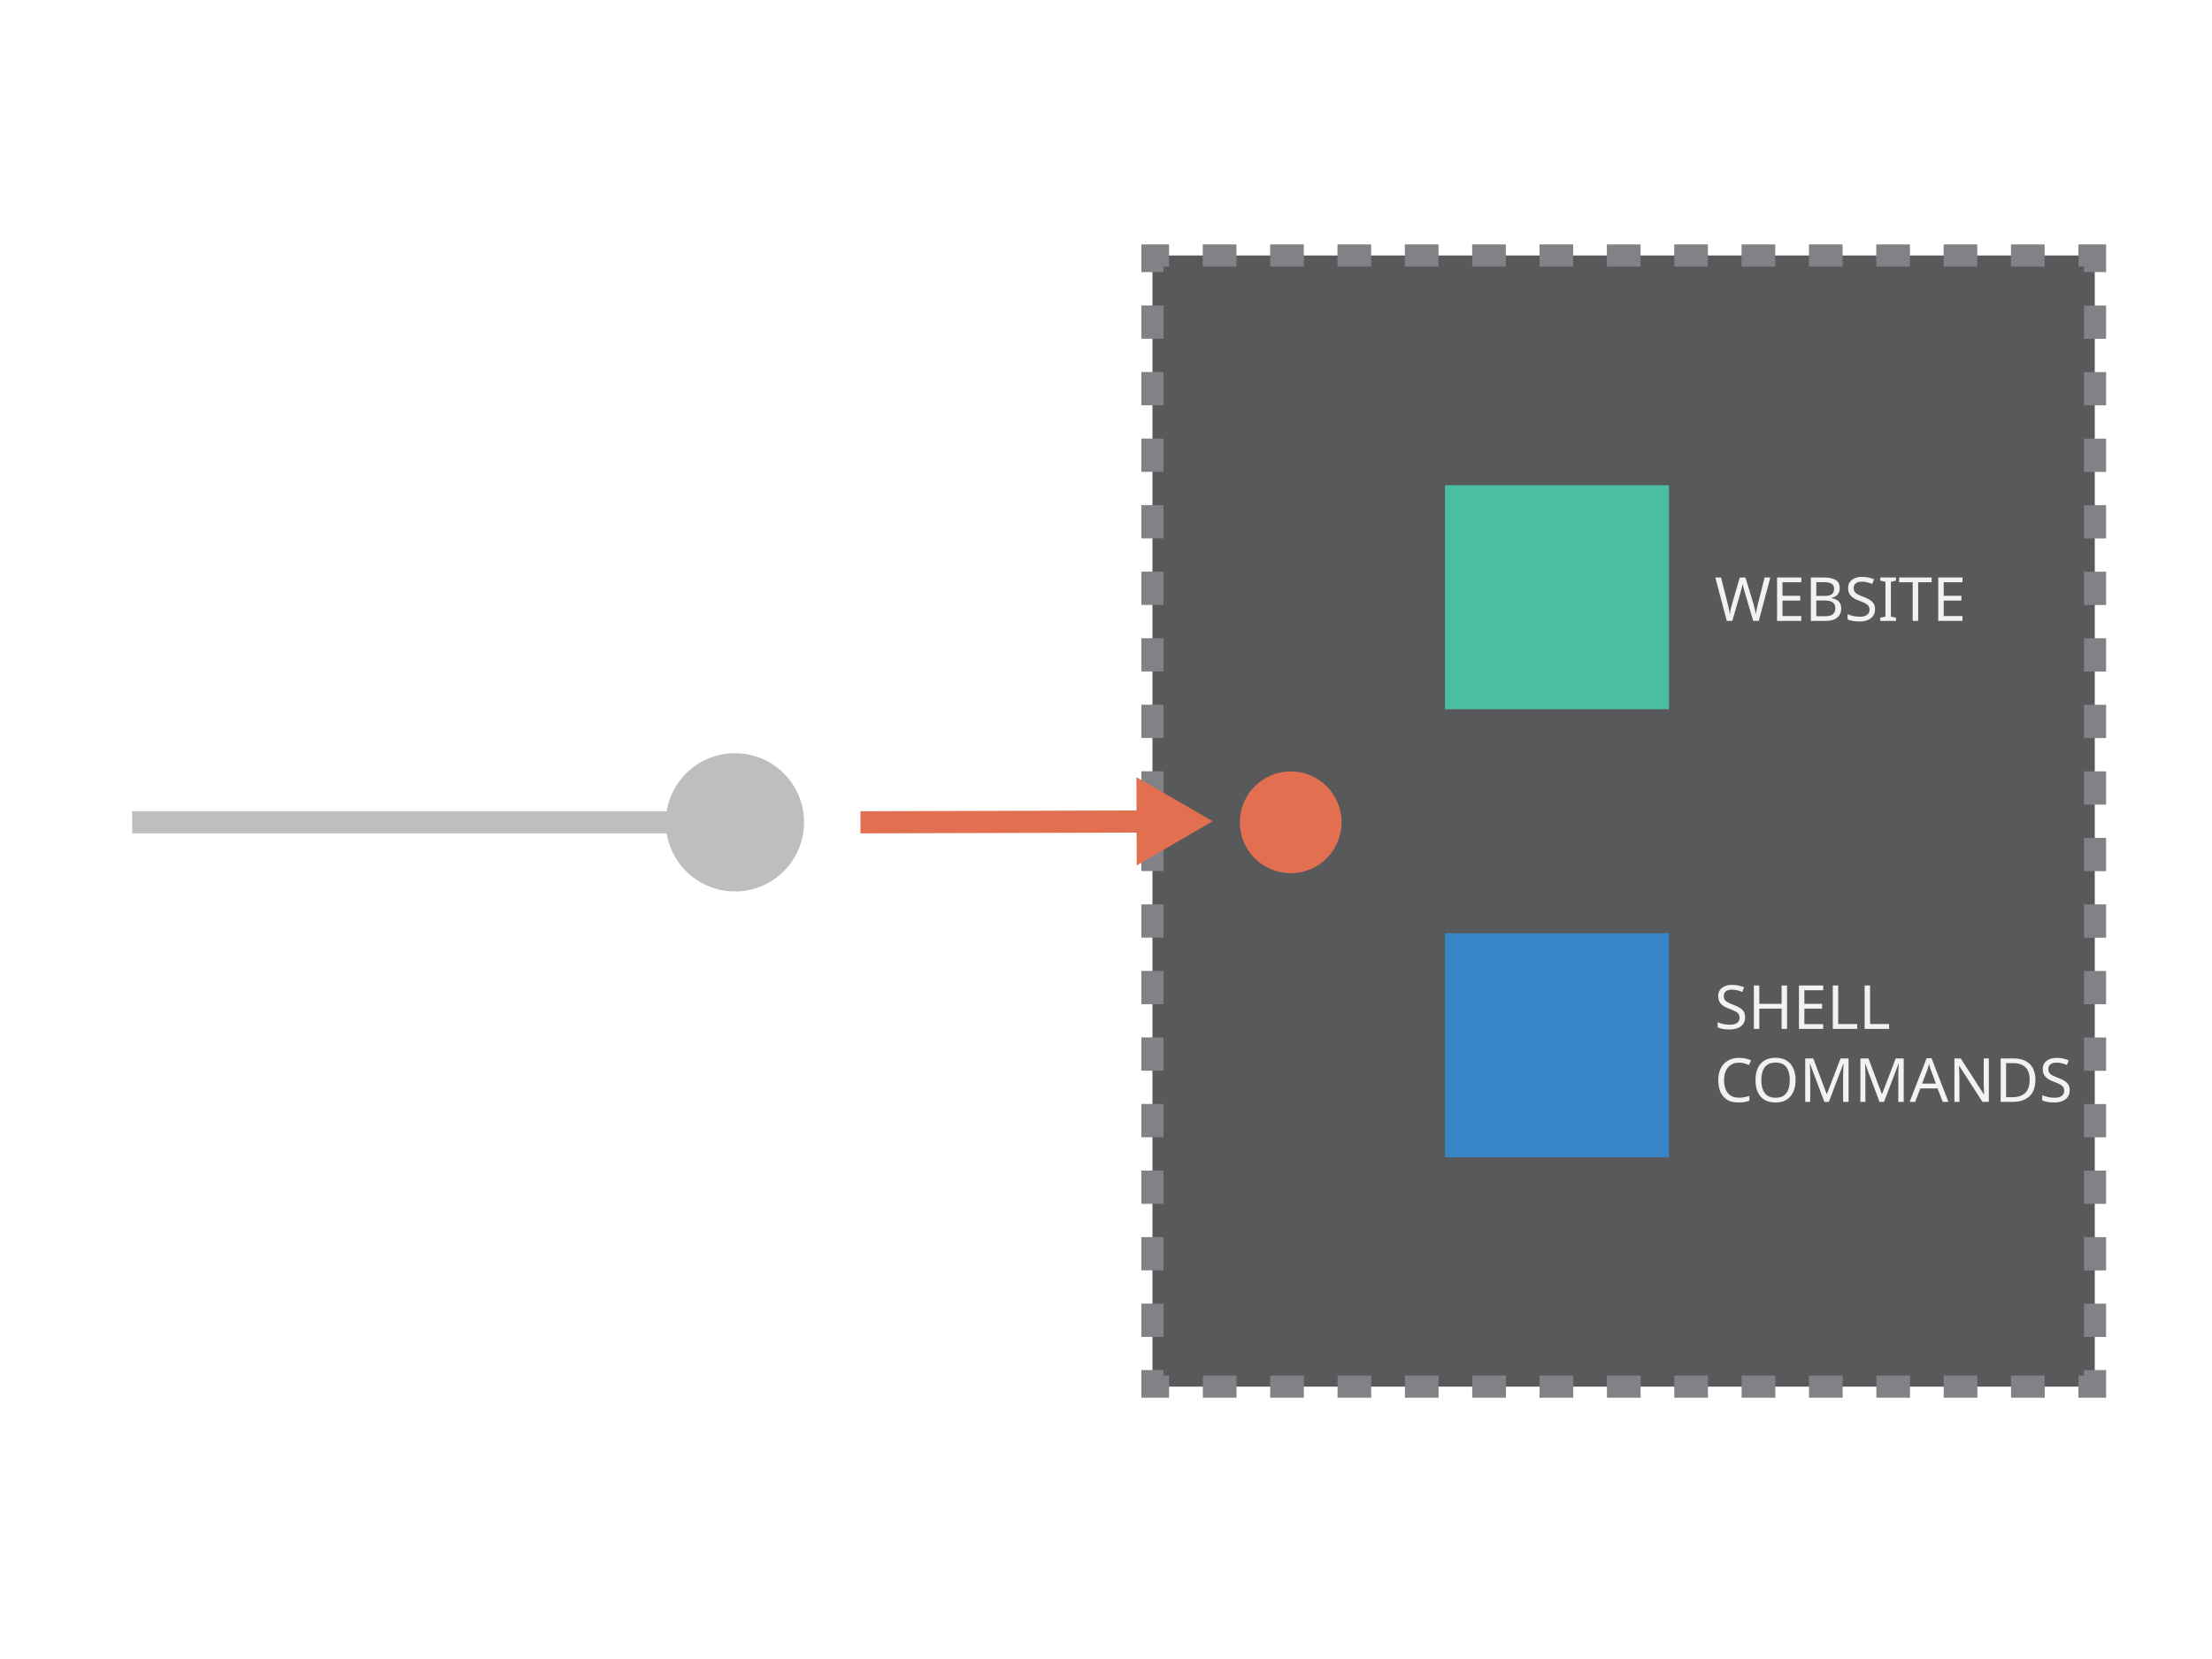
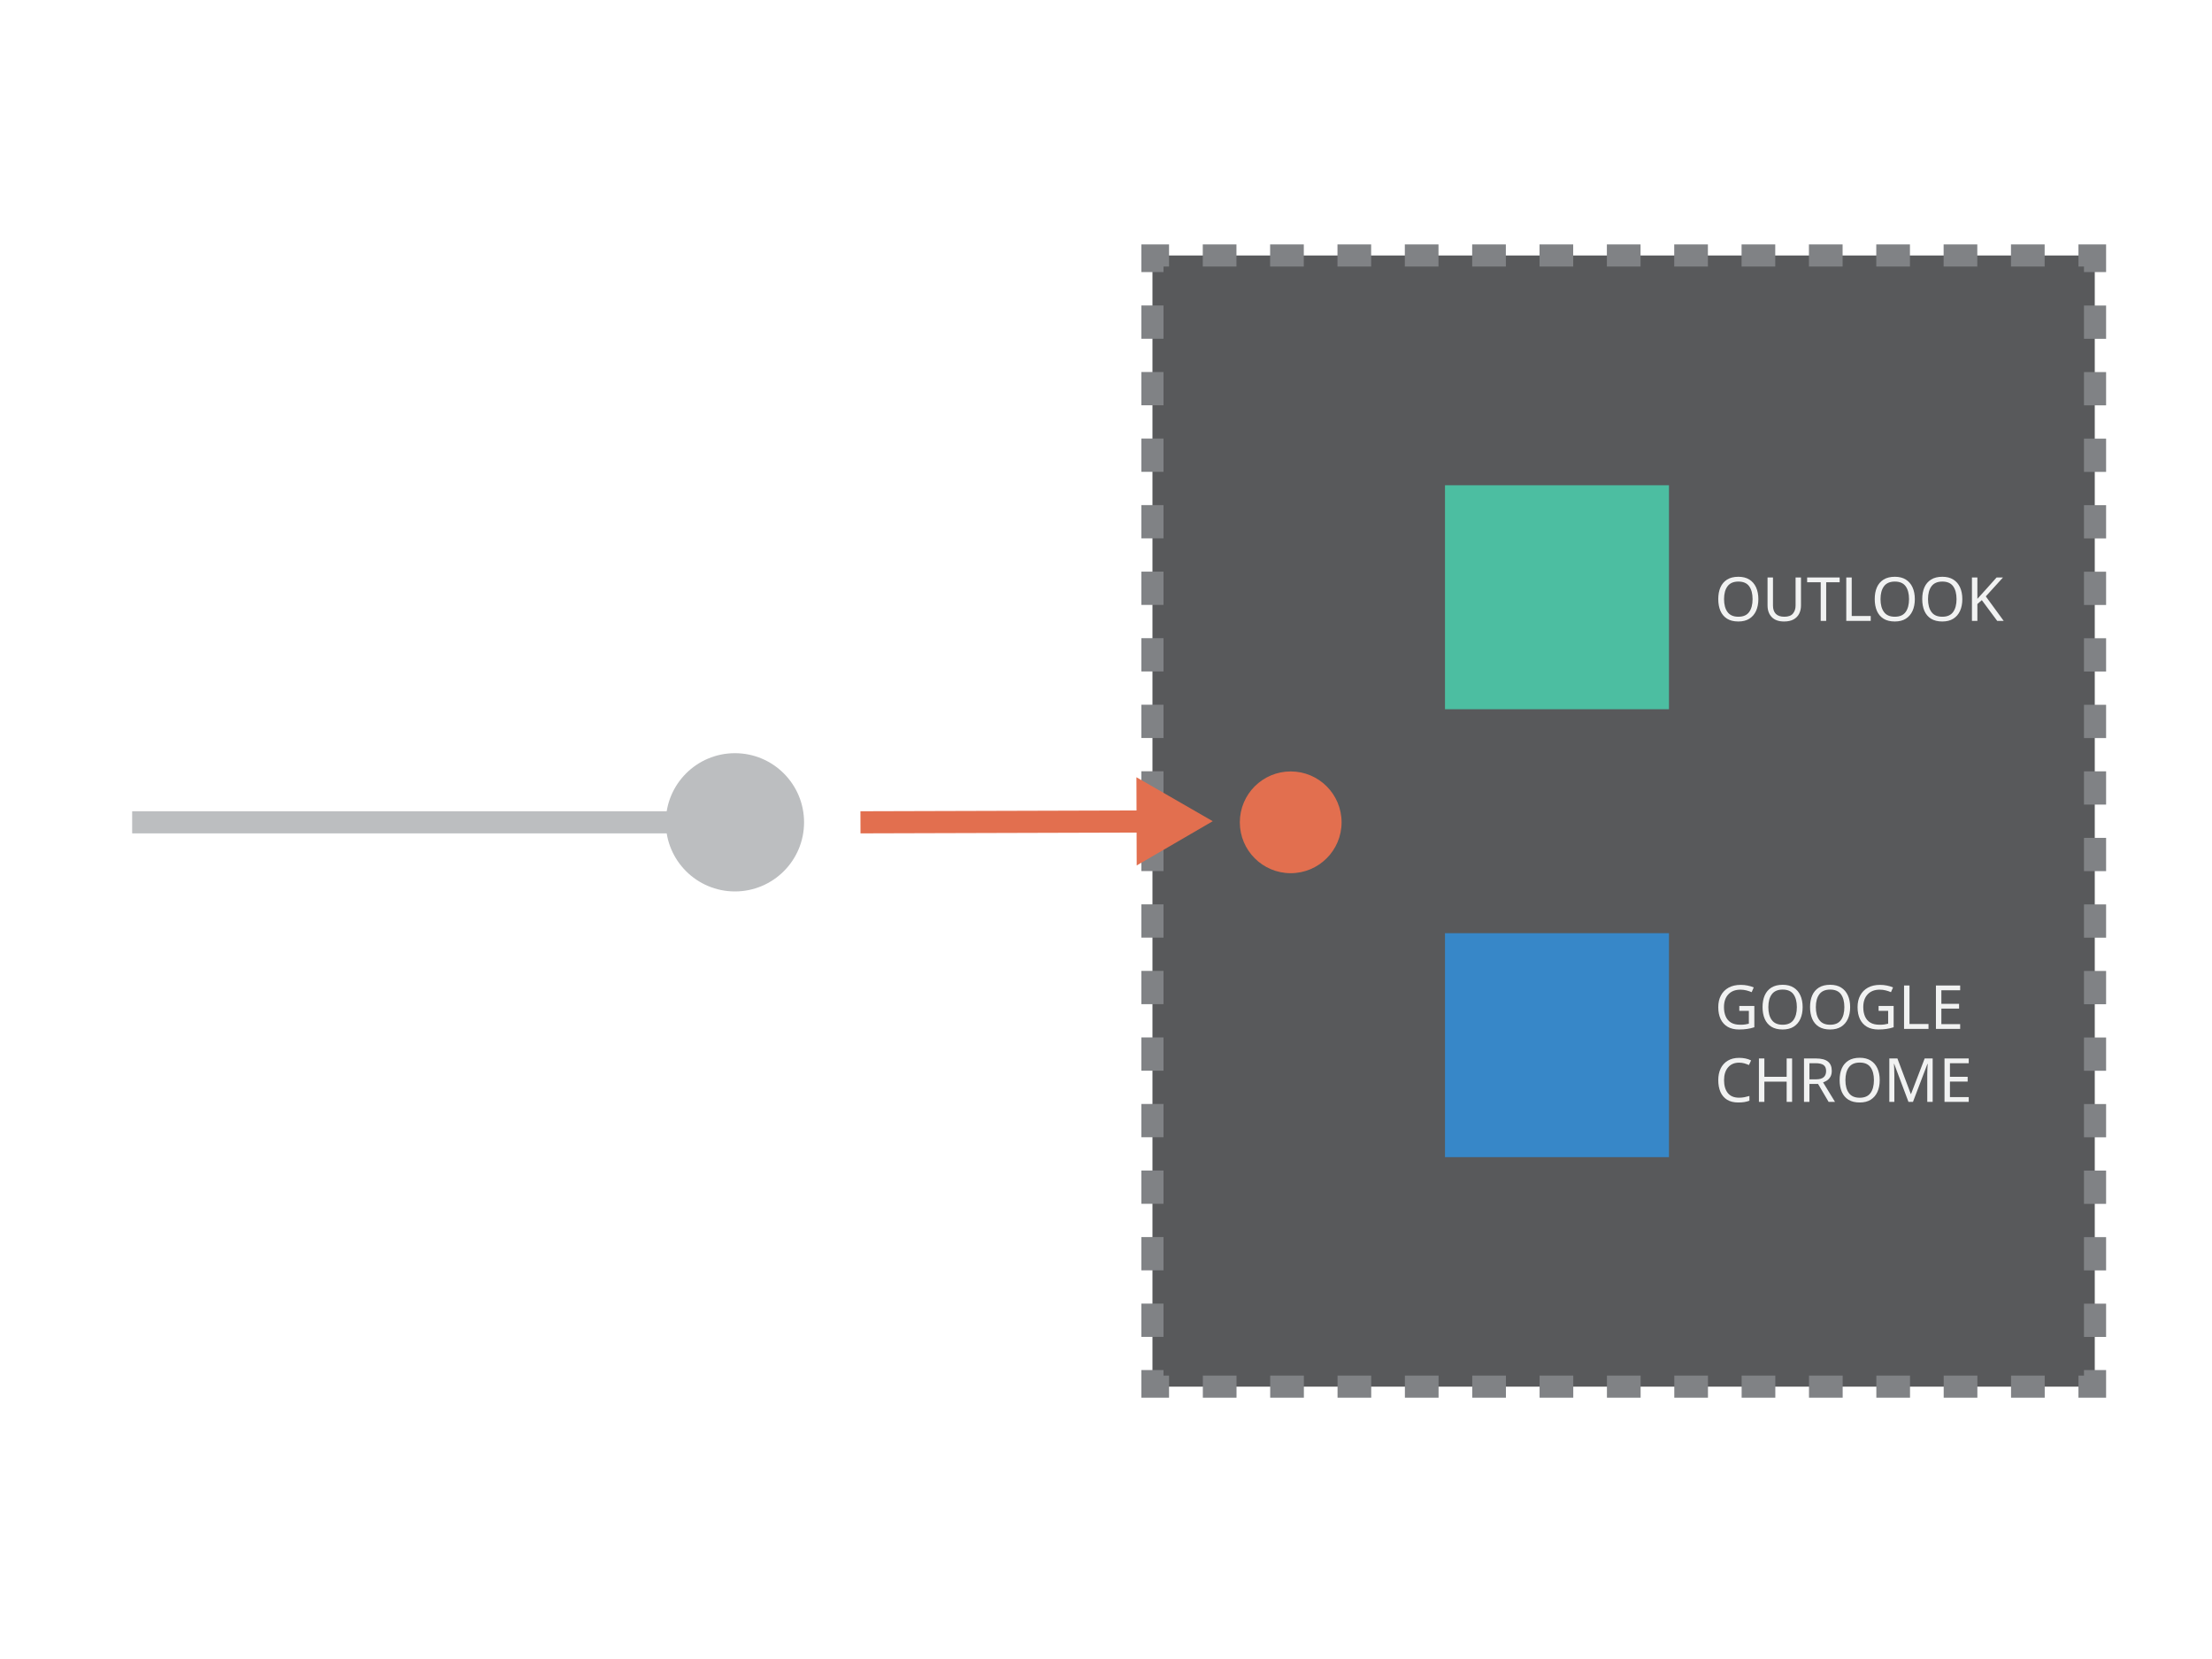
<svg xmlns="http://www.w3.org/2000/svg" version="1.1" x="0px" y="0px" viewBox="0 0 800 600" enable-background="new 0 0 800 600" xml:space="preserve">
  <g id="Layer_1" display="none">
    <rect display="inline" fill="#414042" width="801" height="600" />
  </g>
  <g id="Layer_7">
    <g id="machine">
      <g>
        <rect x="416.8" y="92.4" fill="#58595B" width="340.8" height="409.1" />
        <g>
          <polyline fill="none" stroke="#808285" stroke-width="8" stroke-miterlimit="10" points="757.7,495.5 757.7,501.5 751.7,501.5           " />
          <line fill="none" stroke="#808285" stroke-width="8" stroke-miterlimit="10" stroke-dasharray="12.179,12.179" x1="739.5" y1="501.5" x2="428.9" y2="501.5" />
          <polyline fill="none" stroke="#808285" stroke-width="8" stroke-miterlimit="10" points="422.8,501.5 416.8,501.5 416.8,495.5           " />
          <line fill="none" stroke="#808285" stroke-width="8" stroke-miterlimit="10" stroke-dasharray="12.033,12.033" x1="416.8" y1="483.5" x2="416.8" y2="104.5" />
          <polyline fill="none" stroke="#808285" stroke-width="8" stroke-miterlimit="10" points="416.8,98.4 416.8,92.4 422.8,92.4           " />
          <line fill="none" stroke="#808285" stroke-width="8" stroke-miterlimit="10" stroke-dasharray="12.179,12.179" x1="435" y1="92.4" x2="745.6" y2="92.4" />
          <polyline fill="none" stroke="#808285" stroke-width="8" stroke-miterlimit="10" points="751.7,92.4 757.7,92.4 757.7,98.4           " />
          <line fill="none" stroke="#808285" stroke-width="8" stroke-miterlimit="10" stroke-dasharray="12.033,12.033" x1="757.7" y1="110.5" x2="757.7" y2="489.5" />
        </g>
      </g>
      <g id="Layer_3_copy">
        <rect x="522.6" y="337.5" fill="#3787C8" width="81" height="81" />
        <rect x="522.6" y="175.5" fill="#4CBEA1" width="81" height="81" />
      </g>
-       <text transform="matrix(1 0 0 1 620.0916 224.5494)" fill="#F1F2F2" font-family="'Roboto-Bold'" font-size="22">WEBSITE</text>
+       <text transform="matrix(1 0 0 1 620.0916 224.5494)" fill="#F1F2F2" font-family="'Roboto-Bold'" font-size="22">OUTLOOK</text>
      <text transform="matrix(1 0 0 1 620.0916 372.1128)">
-         <tspan x="0" y="0" fill="#F1F2F2" font-family="'Roboto-Bold'" font-size="22">SHELL</tspan>
-         <tspan x="0" y="26.4" fill="#F1F2F2" font-family="'Roboto-Bold'" font-size="22">COMMANDS</tspan>
+         <tspan x="0" y="0" fill="#F1F2F2" font-family="'Roboto-Bold'" font-size="22">GOOGLE</tspan>
+         <tspan x="0" y="26.4" fill="#F1F2F2" font-family="'Roboto-Bold'" font-size="22">CHROME</tspan>
      </text>
      <circle fill="#BCBEC0" cx="265.8" cy="297.4" r="25" />
      <line fill="none" stroke="#BCBEC0" stroke-width="8" stroke-miterlimit="10" x1="265.8" y1="297.4" x2="47.8" y2="297.4" />
    </g>
    <g id="message" display="none">
      <g display="inline">
        <g>
          <line fill="none" stroke="#E26F4F" stroke-width="8" stroke-miterlimit="10" x1="311.2" y1="297.4" x2="362.9" y2="297.4" />
          <g>
            <polygon fill="#E26F4F" points="358.2,313.4 385.8,297.4 358.2,281.5      " />
          </g>
        </g>
      </g>
    </g>
    <g id="port">
      <g>
        <g>
          <line fill="none" stroke="#E26F4F" stroke-width="8" stroke-miterlimit="10" x1="311.2" y1="297.4" x2="415.7" y2="297.1" />
          <g>
            <polygon fill="#E26F4F" points="411.1,313 438.6,297 411,281.1      " />
          </g>
        </g>
      </g>
      <circle fill="#E26F4F" cx="466.8" cy="297.4" r="18.4" />
    </g>
    <g id="port_unicity" display="none">
      <g display="inline">
        <g>
          <polyline fill="none" stroke="#4CBEA1" stroke-width="8" stroke-miterlimit="10" points="311.2,297.4 396.4,297.4 396.4,213.3       415.7,213.3     " />
          <g>
            <polygon fill="#4CBEA1" points="411,229.2 438.6,213.3 411,197.3      " />
          </g>
        </g>
      </g>
      <circle display="inline" fill="#4CBEA1" cx="466.8" cy="213.3" r="18.4" />
      <circle display="inline" fill="#3787C8" cx="466.8" cy="378" r="18.4" />
-       <text transform="matrix(1 0 0 1 451.3267 183.704)" display="inline" fill="#F1F2F2" font-family="'Roboto-Bold'" font-size="27">80</text>
-       <text transform="matrix(1 0 0 1 451.3267 351.0373)" display="inline" fill="#F1F2F2" font-family="'Roboto-Bold'" font-size="27">22</text>
+       <text transform="matrix(1 0 0 1 435.8354 183.704)" display="inline" fill="#F1F2F2" font-family="'Roboto-Bold'" font-size="27">2892</text>
+       <text transform="matrix(1 0 0 1 435.8354 351.0373)" display="inline" fill="#F1F2F2" font-family="'Roboto-Bold'" font-size="27">1883</text>
    </g>
  </g>
  <g id="Layer_8" display="none">
-     <g id="DoS" display="inline">
-       <line fill="none" stroke="#E26F4F" stroke-width="8" stroke-miterlimit="10" x1="462.8" y1="235.9" x2="339.3" y2="358.3" />
-       <circle fill="#E26F4F" cx="339.3" cy="358.3" r="17.1" />
+     <g id="DoS">
+       <line display="inline" fill="none" stroke="#E26F4F" stroke-width="8" stroke-miterlimit="10" x1="462.8" y1="235.9" x2="339.3" y2="358.3" />
+       <circle display="inline" fill="#E26F4F" cx="339.3" cy="358.3" r="17.1" />
    </g>
    <g id="machine_copy" display="inline">
      <g>
        <rect x="523.1" y="95.7" fill="#58595B" width="233" height="279.7" />
        <g>
          <polyline fill="none" stroke="#808285" stroke-width="8" stroke-miterlimit="10" points="756.1,369.4 756.1,375.4 750.1,375.4           " />
          <line fill="none" stroke="#808285" stroke-width="8" stroke-miterlimit="10" stroke-dasharray="11.633,11.633" x1="738.5" y1="375.4" x2="534.9" y2="375.4" />
          <polyline fill="none" stroke="#808285" stroke-width="8" stroke-miterlimit="10" points="529.1,375.4 523.1,375.4 523.1,369.4           " />
          <line fill="none" stroke="#808285" stroke-width="8" stroke-miterlimit="10" stroke-dasharray="11.638,11.638" x1="523.1" y1="357.7" x2="523.1" y2="107.5" />
          <polyline fill="none" stroke="#808285" stroke-width="8" stroke-miterlimit="10" points="523.1,101.7 523.1,95.7 529.1,95.7           " />
          <line fill="none" stroke="#808285" stroke-width="8" stroke-miterlimit="10" stroke-dasharray="11.633,11.633" x1="540.7" y1="95.7" x2="744.3" y2="95.7" />
          <polyline fill="none" stroke="#808285" stroke-width="8" stroke-miterlimit="10" points="750.1,95.7 756.1,95.7 756.1,101.7           " />
          <line fill="none" stroke="#808285" stroke-width="8" stroke-miterlimit="10" stroke-dasharray="11.638,11.638" x1="756.1" y1="113.3" x2="756.1" y2="363.6" />
        </g>
      </g>
      <g id="Layer_3_copy_2">
        <rect x="639.6" y="208.2" fill="#4CBEA1" width="55.4" height="55.4" />
      </g>
      <circle fill="#BCBEC0" cx="462.8" cy="235.9" r="17.1" />
      <circle fill="#4CBEA1" cx="590.8" cy="235.9" r="17.1" />
      <circle fill="#BCBEC0" cx="215.8" cy="235.9" r="17.1" />
      <line fill="none" stroke="#BCBEC0" stroke-width="8" stroke-miterlimit="10" x1="462.8" y1="235.9" x2="215.8" y2="235.9" />
      <g>
        <path fill="none" d="M492,235.9" />
-       </g>
-       <g>
-         <g>
-           <line fill="none" stroke="#4CBEA1" stroke-width="7" stroke-miterlimit="10" x1="492" y1="235.9" x2="538.9" y2="235.9" />
-           <g>
-             <polygon fill="#4CBEA1" points="534.8,249.8 559,235.9 534.8,221.9      " />
-           </g>
-         </g>
      </g>
    </g>
    <g id="machine_trojan">
      <g display="inline">
        <rect x="523.1" y="95.7" fill="#58595B" width="233" height="279.7" />
        <g>
          <polyline fill="none" stroke="#808285" stroke-width="8" stroke-miterlimit="10" points="756.1,369.4 756.1,375.4 750.1,375.4           " />
          <line fill="none" stroke="#808285" stroke-width="8" stroke-miterlimit="10" stroke-dasharray="11.633,11.633" x1="738.5" y1="375.4" x2="534.9" y2="375.4" />
          <polyline fill="none" stroke="#808285" stroke-width="8" stroke-miterlimit="10" points="529.1,375.4 523.1,375.4 523.1,369.4           " />
          <line fill="none" stroke="#808285" stroke-width="8" stroke-miterlimit="10" stroke-dasharray="11.638,11.638" x1="523.1" y1="357.7" x2="523.1" y2="107.5" />
          <polyline fill="none" stroke="#808285" stroke-width="8" stroke-miterlimit="10" points="523.1,101.7 523.1,95.7 529.1,95.7           " />
          <line fill="none" stroke="#808285" stroke-width="8" stroke-miterlimit="10" stroke-dasharray="11.633,11.633" x1="540.7" y1="95.7" x2="744.3" y2="95.7" />
          <polyline fill="none" stroke="#808285" stroke-width="8" stroke-miterlimit="10" points="750.1,95.7 756.1,95.7 756.1,101.7           " />
          <line fill="none" stroke="#808285" stroke-width="8" stroke-miterlimit="10" stroke-dasharray="11.638,11.638" x1="756.1" y1="113.3" x2="756.1" y2="363.6" />
        </g>
      </g>
      <g id="Layer_3_copy_4" display="inline">
        <rect x="639.6" y="147.2" fill="#4CBEA1" width="55.4" height="55.4" />
        <rect x="639.6" y="269.4" fill="#E26F4F" width="55.4" height="55.4" />
      </g>
      <circle display="inline" fill="#BCBEC0" cx="462.8" cy="235.9" r="17.1" />
      <circle display="inline" fill="#4CBEA1" cx="590.8" cy="174.9" r="17.1" />
      <circle display="inline" fill="#E26F4F" cx="590.8" cy="297.1" r="17.1" />
      <circle display="inline" fill="#BCBEC0" cx="215.8" cy="235.9" r="17.1" />
      <line display="inline" fill="none" stroke="#BCBEC0" stroke-width="8" stroke-miterlimit="10" x1="462.8" y1="235.9" x2="215.8" y2="235.9" />
      <g display="inline">
        <g>
          <polyline fill="none" stroke="#4CBEA1" stroke-width="7" stroke-miterlimit="10" points="488.7,223.2 524.7,223.2 524.7,174.9       546.2,174.9     " />
          <g>
            <polygon fill="#4CBEA1" points="542.2,188.8 566.3,174.9 542.2,160.9      " />
          </g>
        </g>
      </g>
      <g display="inline">
        <g>
          <polyline fill="none" stroke="#E26F4F" stroke-width="7" stroke-miterlimit="10" points="566.3,297.1 524.7,297.1 524.7,249.4       508.8,249.4     " />
          <g>
            <polygon fill="#E26F4F" points="512.8,235.4 488.7,249.4 512.8,263.4      " />
          </g>
        </g>
      </g>
    </g>
    <g id="DoS_copy">
      <line display="inline" fill="none" stroke="#E26F4F" stroke-width="8" stroke-miterlimit="10" x1="462.8" y1="235.9" x2="339.3" y2="358.3" />
      <circle display="inline" fill="#E26F4F" cx="339.3" cy="358.3" r="17.1" />
    </g>
    <g id="machine_dos">
      <rect x="523.1" y="95.7" display="inline" fill="#58595B" stroke="#808285" stroke-width="8" stroke-miterlimit="10" width="233" height="279.7" />
      <g id="Layer_3_copy_3" display="inline">
        <rect x="639.6" y="208.2" fill="#4CBEA1" width="55.4" height="55.4" />
      </g>
      <circle display="inline" fill="#BCBEC0" cx="462.8" cy="235.9" r="17.1" />
      <circle display="inline" fill="#4CBEA1" cx="590.8" cy="235.9" r="17.1" />
      <circle display="inline" fill="#BCBEC0" cx="215.8" cy="235.9" r="17.1" />
      <line display="inline" fill="none" stroke="#BCBEC0" stroke-width="8" stroke-miterlimit="10" x1="462.8" y1="235.9" x2="215.8" y2="235.9" />
    </g>
    <g id="laptop" display="inline">
      <rect x="46.6" y="199.7" fill="#BCBEC0" width="100.9" height="65" />
      <polygon fill="#939598" points="147.5,264.7 46.6,264.7 34.9,273.8 34.9,279.2 160.4,279.2 160.4,273.8   " />
      <rect x="54.4" y="206.7" fill="#939598" width="85.3" height="51.7" />
    </g>
-     <g id="laptop_copy" display="inline">
-       <rect x="259.2" y="408.8" fill="#EA9380" width="100.9" height="65" />
-       <polygon fill="#E26F4F" points="360.2,473.8 259.2,473.8 247.5,482.9 247.5,488.3 373.1,488.3 373.1,482.9   " />
-       <rect x="267" y="415.8" fill="#E26F4F" width="85.3" height="51.7" />
+     <g id="laptop_copy">
+       <rect x="259.2" y="408.8" display="inline" fill="#EA9380" width="100.9" height="65" />
+       <polygon display="inline" fill="#E26F4F" points="360.2,473.8 259.2,473.8 247.5,482.9 247.5,488.3 373.1,488.3 373.1,482.9   " />
+       <rect x="267" y="415.8" display="inline" fill="#E26F4F" width="85.3" height="51.7" />
    </g>
-     <g id="man_in_the_middle">
-       <g display="inline">
+     <g id="man_in_the_middle" display="inline">
+       <g>
+         <g>
+           <line fill="none" stroke="#4CBEA1" stroke-width="7" stroke-miterlimit="10" x1="492" y1="235.9" x2="538.9" y2="235.9" />
+           <g>
+             <polygon fill="#4CBEA1" points="534.8,249.8 559,235.9 534.8,221.9      " />
+           </g>
+         </g>
+       </g>
+       <circle fill="#E26F4F" cx="339.3" cy="235.9" r="17.1" />
+     </g>
+     <g id="man_in_the_middle_copy" display="inline">
+       <g>
        <g>
          <line fill="none" stroke="#E26F4F" stroke-width="7" stroke-miterlimit="10" x1="492" y1="235.9" x2="538.9" y2="235.9" />
          <g>
            <polygon fill="#E26F4F" points="534.8,249.8 559,235.9 534.8,221.9      " />
          </g>
        </g>
      </g>
-       <circle display="inline" fill="#E26F4F" cx="339.3" cy="235.9" r="17.1" />
-       <circle display="inline" fill="#E26F4F" cx="462.8" cy="235.9" r="17.1" />
-       <line display="inline" fill="none" stroke="#E26F4F" stroke-width="8" stroke-miterlimit="10" x1="467.3" y1="235.9" x2="343.8" y2="235.9" />
+       <circle fill="#E26F4F" cx="339.3" cy="235.9" r="17.1" />
+       <circle fill="#E26F4F" cx="462.8" cy="235.9" r="17.1" />
+       <line fill="none" stroke="#E26F4F" stroke-width="8" stroke-miterlimit="10" x1="467.3" y1="235.9" x2="343.8" y2="235.9" />
    </g>
  </g>
</svg>
